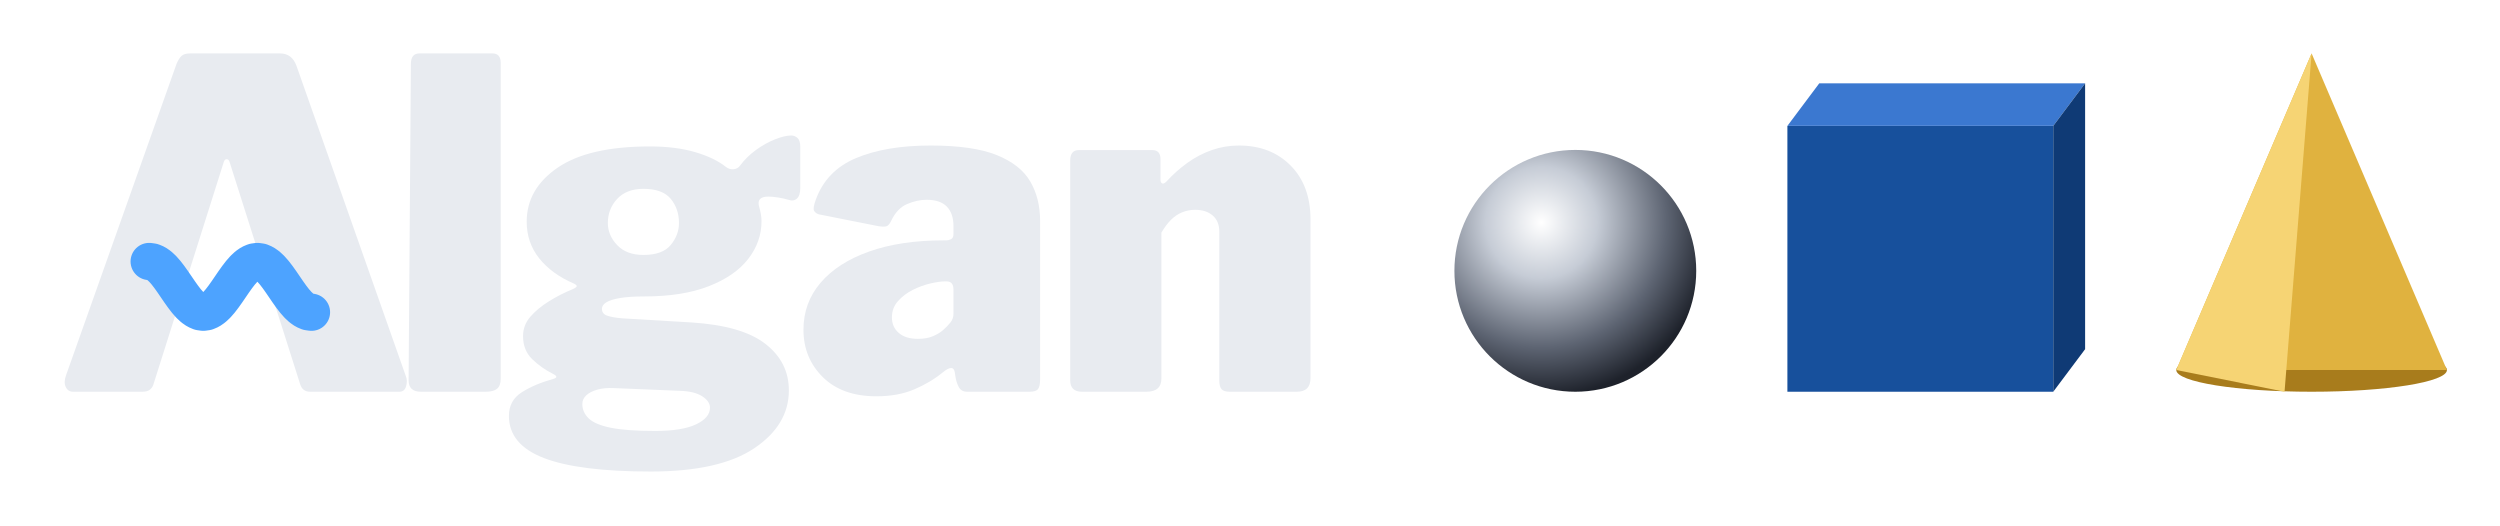
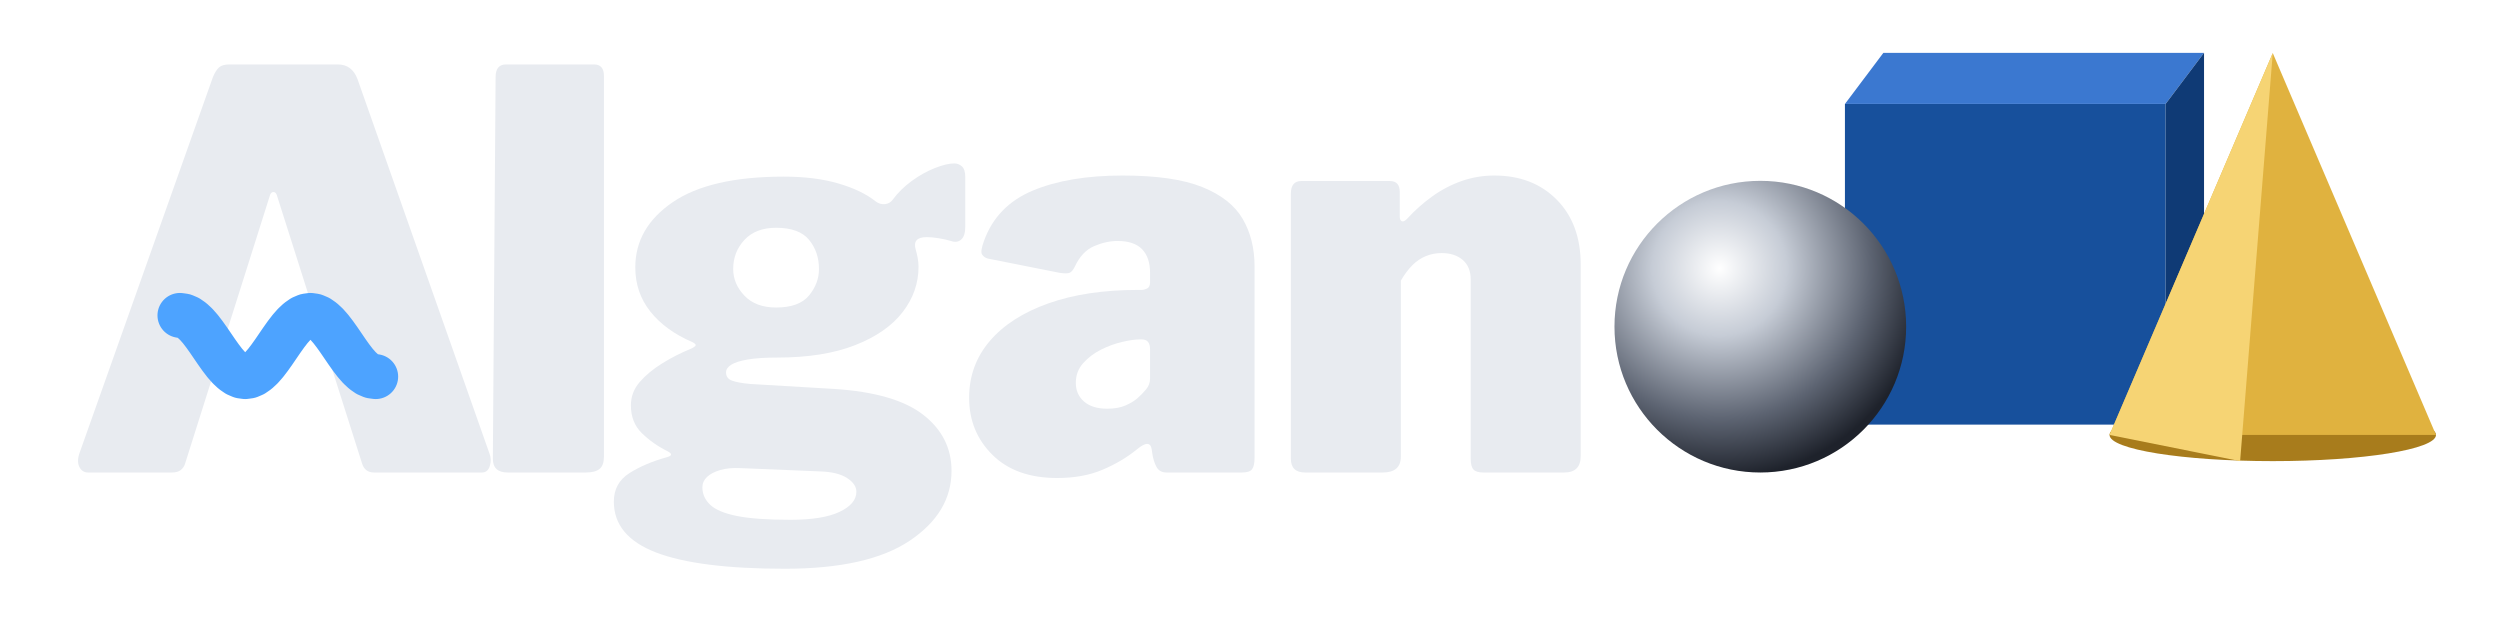
- <svg xmlns="http://www.w3.org/2000/svg" viewBox="0 0 1404 295" width="1404" height="295" role="img" aria-label="Algan">
+ <svg xmlns="http://www.w3.org/2000/svg" viewBox="0 0 1164 295" width="1164" height="295" role="img" aria-label="Algan">
  <defs>
    <radialGradient id="sph" cx="0.36" cy="0.30" r="0.72">
      <stop offset="0" stop-color="#ffffff" />
      <stop offset="0.32" stop-color="#c6ccd6" />
      <stop offset="0.72" stop-color="#5d6472" />
      <stop offset="1" stop-color="#1e222b" />
    </radialGradient>
  </defs>
  <g fill="#e8ebf0">
    <path transform="translate(30.00,220.00) scale(0.256065,-0.256065)" d="M43 0Q32 0 27.0 10.5Q22 21 28 37L270 719Q275 731 281.0 736.5Q287 742 300 742H497Q523 742 533 715L773 34Q777 24 773.5 12.0Q770 0 759 0H563Q546 0 541 17L386 505Q384 510 380.0 510.0Q376 510 374 505L219 15Q217 9 211.5 4.5Q206 0 195 0Z" />
    <path transform="translate(219.23,220.00) scale(0.256065,-0.256065)" d="M242 29Q242 13 234.0 6.5Q226 0 209 0H67Q40 0 40 25L45 719Q45 742 64 742H224Q242 742 242 721Z" />
    <path transform="translate(286.83,220.00) scale(0.256065,-0.256065)" d="M615 562Q623 562 629.0 556.5Q635 551 635 537V447Q635 430 627.5 423.5Q620 417 609 421Q599 424 586.5 426.0Q574 428 565 428Q538 428 545 405Q547 398 548.5 390.0Q550 382 550 374Q550 329 521.0 291.5Q492 254 434.5 231.5Q377 209 293 209Q260 209 239.5 205.5Q219 202 209.5 196.0Q200 190 200 182Q200 171 211.0 167.0Q222 163 244 161L396 152Q507 145 558.5 105.0Q610 65 610 3Q610 -73 534.0 -124.0Q458 -175 307 -175Q150 -175 73.0 -145.5Q-4 -116 -4 -53Q-4 -19 24.5 -1.0Q53 17 93 28Q107 32 93 39Q67 52 47.0 71.5Q27 91 27 122Q27 146 43.0 164.5Q59 183 84.0 198.5Q109 214 136 225Q141 227 144.0 230.0Q147 233 139 237Q90 258 62.5 292.5Q35 327 35 373Q35 445 103.0 491.5Q171 538 305 538Q362 538 404.5 525.5Q447 513 472 493Q480 487 489.0 488.0Q498 489 503 496Q517 515 537.5 530.0Q558 545 579.5 553.5Q601 562 615 562ZM291 300Q333 300 351.0 322.0Q369 344 369 370Q369 401 351.0 423.0Q333 445 291 445Q254 445 233.5 423.0Q213 401 213 370Q213 343 233.5 321.5Q254 300 291 300ZM226 8Q205 9 189.5 4.5Q174 0 165.5 -8.0Q157 -16 157 -27Q157 -45 171.0 -58.5Q185 -72 219.5 -79.0Q254 -86 317 -86Q376 -86 406.5 -71.5Q437 -57 437 -35Q437 -21 420.0 -10.0Q403 1 371 2Z" />
    <path transform="translate(448.92,220.00) scale(0.256065,-0.256065)" d="M314 42Q287 20 251.5 5.0Q216 -10 169 -10Q94 -10 51.5 32.0Q9 74 9 136Q9 195 46.5 239.0Q84 283 153.0 307.5Q222 332 316 332H323Q327 332 332.5 334.5Q338 337 338 346V363Q338 391 323.5 406.0Q309 421 279 421Q258 421 236.0 411.5Q214 402 201 374Q197 366 192.5 363.5Q188 361 174 363L43 389Q36 391 32.5 396.5Q29 402 36 421Q59 485 124.5 512.5Q190 540 288 540Q381 540 433.0 519.0Q485 498 506.5 461.0Q528 424 528 375V27Q528 12 523.5 6.0Q519 0 505 0H368Q355 0 349.5 10.5Q344 21 342 35L341 42Q338 62 314 42ZM338 224Q338 242 323 242H319Q307 242 287.5 237.5Q268 233 249.0 223.5Q230 214 216.5 199.0Q203 184 203 163Q203 142 218.0 129.0Q233 116 260 116Q280 116 293.5 122.0Q307 128 315 135Q324 143 331.0 151.5Q338 160 338 171V224Z" />
    <path transform="translate(590.53,220.00) scale(0.256065,-0.256065)" d="M67 0Q41 0 41 25V507Q41 530 60 530H221Q239 530 239 510V465Q239 459 242.5 457.0Q246 455 252 461Q273 484 298.0 502.0Q323 520 351.5 530.0Q380 540 411 540Q481 540 524.5 496.0Q568 452 568 378V30Q568 0 538 0H391Q378 0 373.0 5.5Q368 11 368 25V351Q368 374 353.5 386.5Q339 399 315 399Q300 399 286.5 393.5Q273 388 262.0 377.0Q251 366 241 349V29Q241 0 208 0H67Z" />
  </g>
  <path d="M83.77,146.85 L85.67,147.12 L87.57,147.93 L89.47,149.25 L91.37,151.02 L93.27,153.18 L95.17,155.65 L97.07,158.32 L98.97,161.10 L100.87,163.88 L102.77,166.55 L104.66,169.02 L106.56,171.18 L108.46,172.95 L110.36,174.27 L112.26,175.08 L114.16,175.35 L116.06,175.08 L117.96,174.27 L119.86,172.95 L121.76,171.18 L123.66,169.02 L125.55,166.55 L127.45,163.88 L129.35,161.10 L131.25,158.32 L133.15,155.65 L135.05,153.18 L136.95,151.02 L138.85,149.25 L140.75,147.93 L142.65,147.12 L144.55,146.85 L146.45,147.12 L148.34,147.93 L150.24,149.25 L152.14,151.02 L154.04,153.18 L155.94,155.65 L157.84,158.32 L159.74,161.10 L161.64,163.88 L163.54,166.55 L165.44,169.02 L167.34,171.18 L169.24,172.95 L171.13,174.27 L173.03,175.08 L174.93,175.35" fill="none" stroke="#4da3ff" stroke-width="20.9" stroke-linecap="round" stroke-linejoin="round" />
-   <circle cx="884.7" cy="152.1" r="67.9" fill="url(#sph)" />
-   <polygon points="1003.8,70.7 1153.1,70.7 1153.1,220.0 1003.8,220.0" fill="#17509c" />
-   <polygon points="1003.8,70.7 1021.7,46.8 1171.0,46.8 1153.1,70.7" fill="#3b78d0" />
-   <polygon points="1153.1,70.7 1171.0,46.8 1171.0,196.1 1153.1,220.0" fill="#0f3a75" />
-   <ellipse cx="1298.2" cy="207.8" rx="76.0" ry="12.2" fill="#a87c1c" />
-   <polygon points="1298.2,30.0 1222.2,207.8 1374.2,207.8" fill="#e0b23f" />
-   <polygon points="1298.2,30.0 1222.2,207.8 1283.0,220.0" fill="#f6d474" />
+   <polygon points="859.0,48.4 1008.3,48.4 1008.3,197.7 859.0,197.7" fill="#17509c" />
+   <polygon points="859.0,48.4 876.9,24.6 1026.2,24.6 1008.3,48.4" fill="#3b78d0" />
+   <polygon points="1008.3,48.4 1026.2,24.6 1026.2,173.8 1008.3,197.7" fill="#0f3a75" />
+   <ellipse cx="1058.2" cy="202.5" rx="76.0" ry="12.2" fill="#a87c1c" />
+   <polygon points="1058.2,24.7 982.2,202.5 1134.2,202.5" fill="#e0b23f" />
+   <polygon points="1058.2,24.7 982.2,202.5 1043.0,214.7" fill="#f6d474" />
+   <circle cx="819.6" cy="152.1" r="67.9" fill="url(#sph)" />
</svg>
